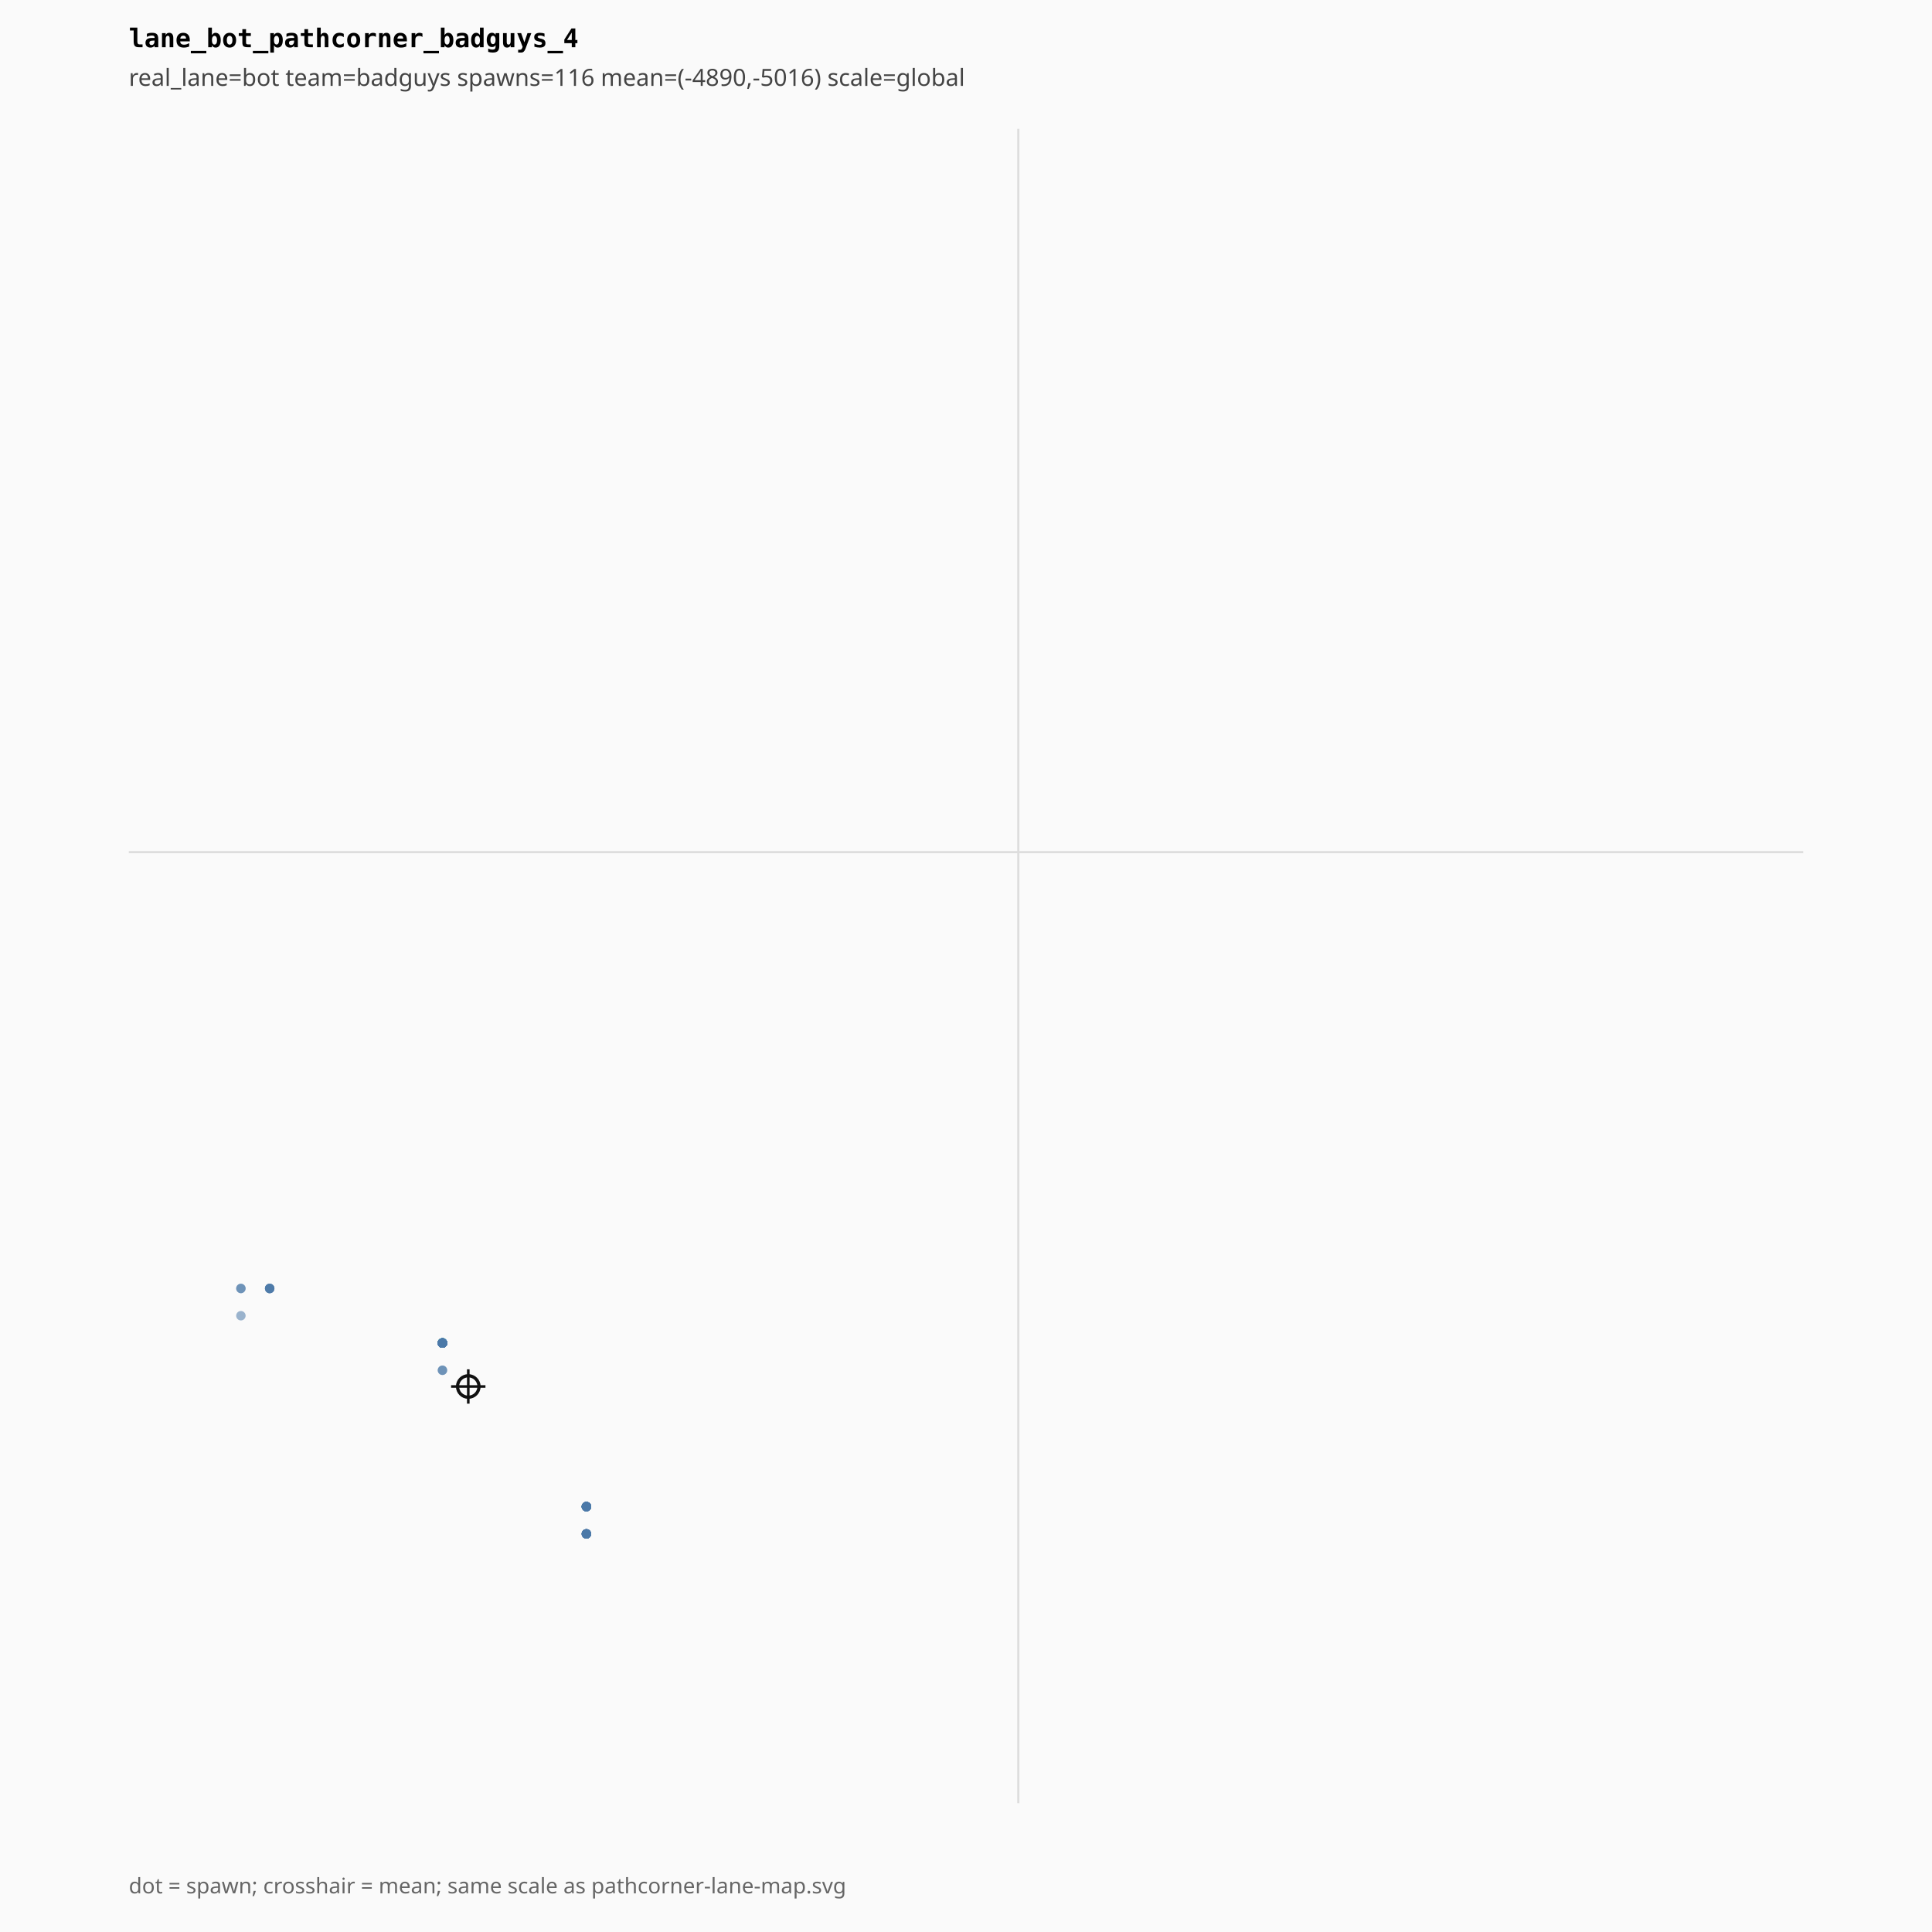
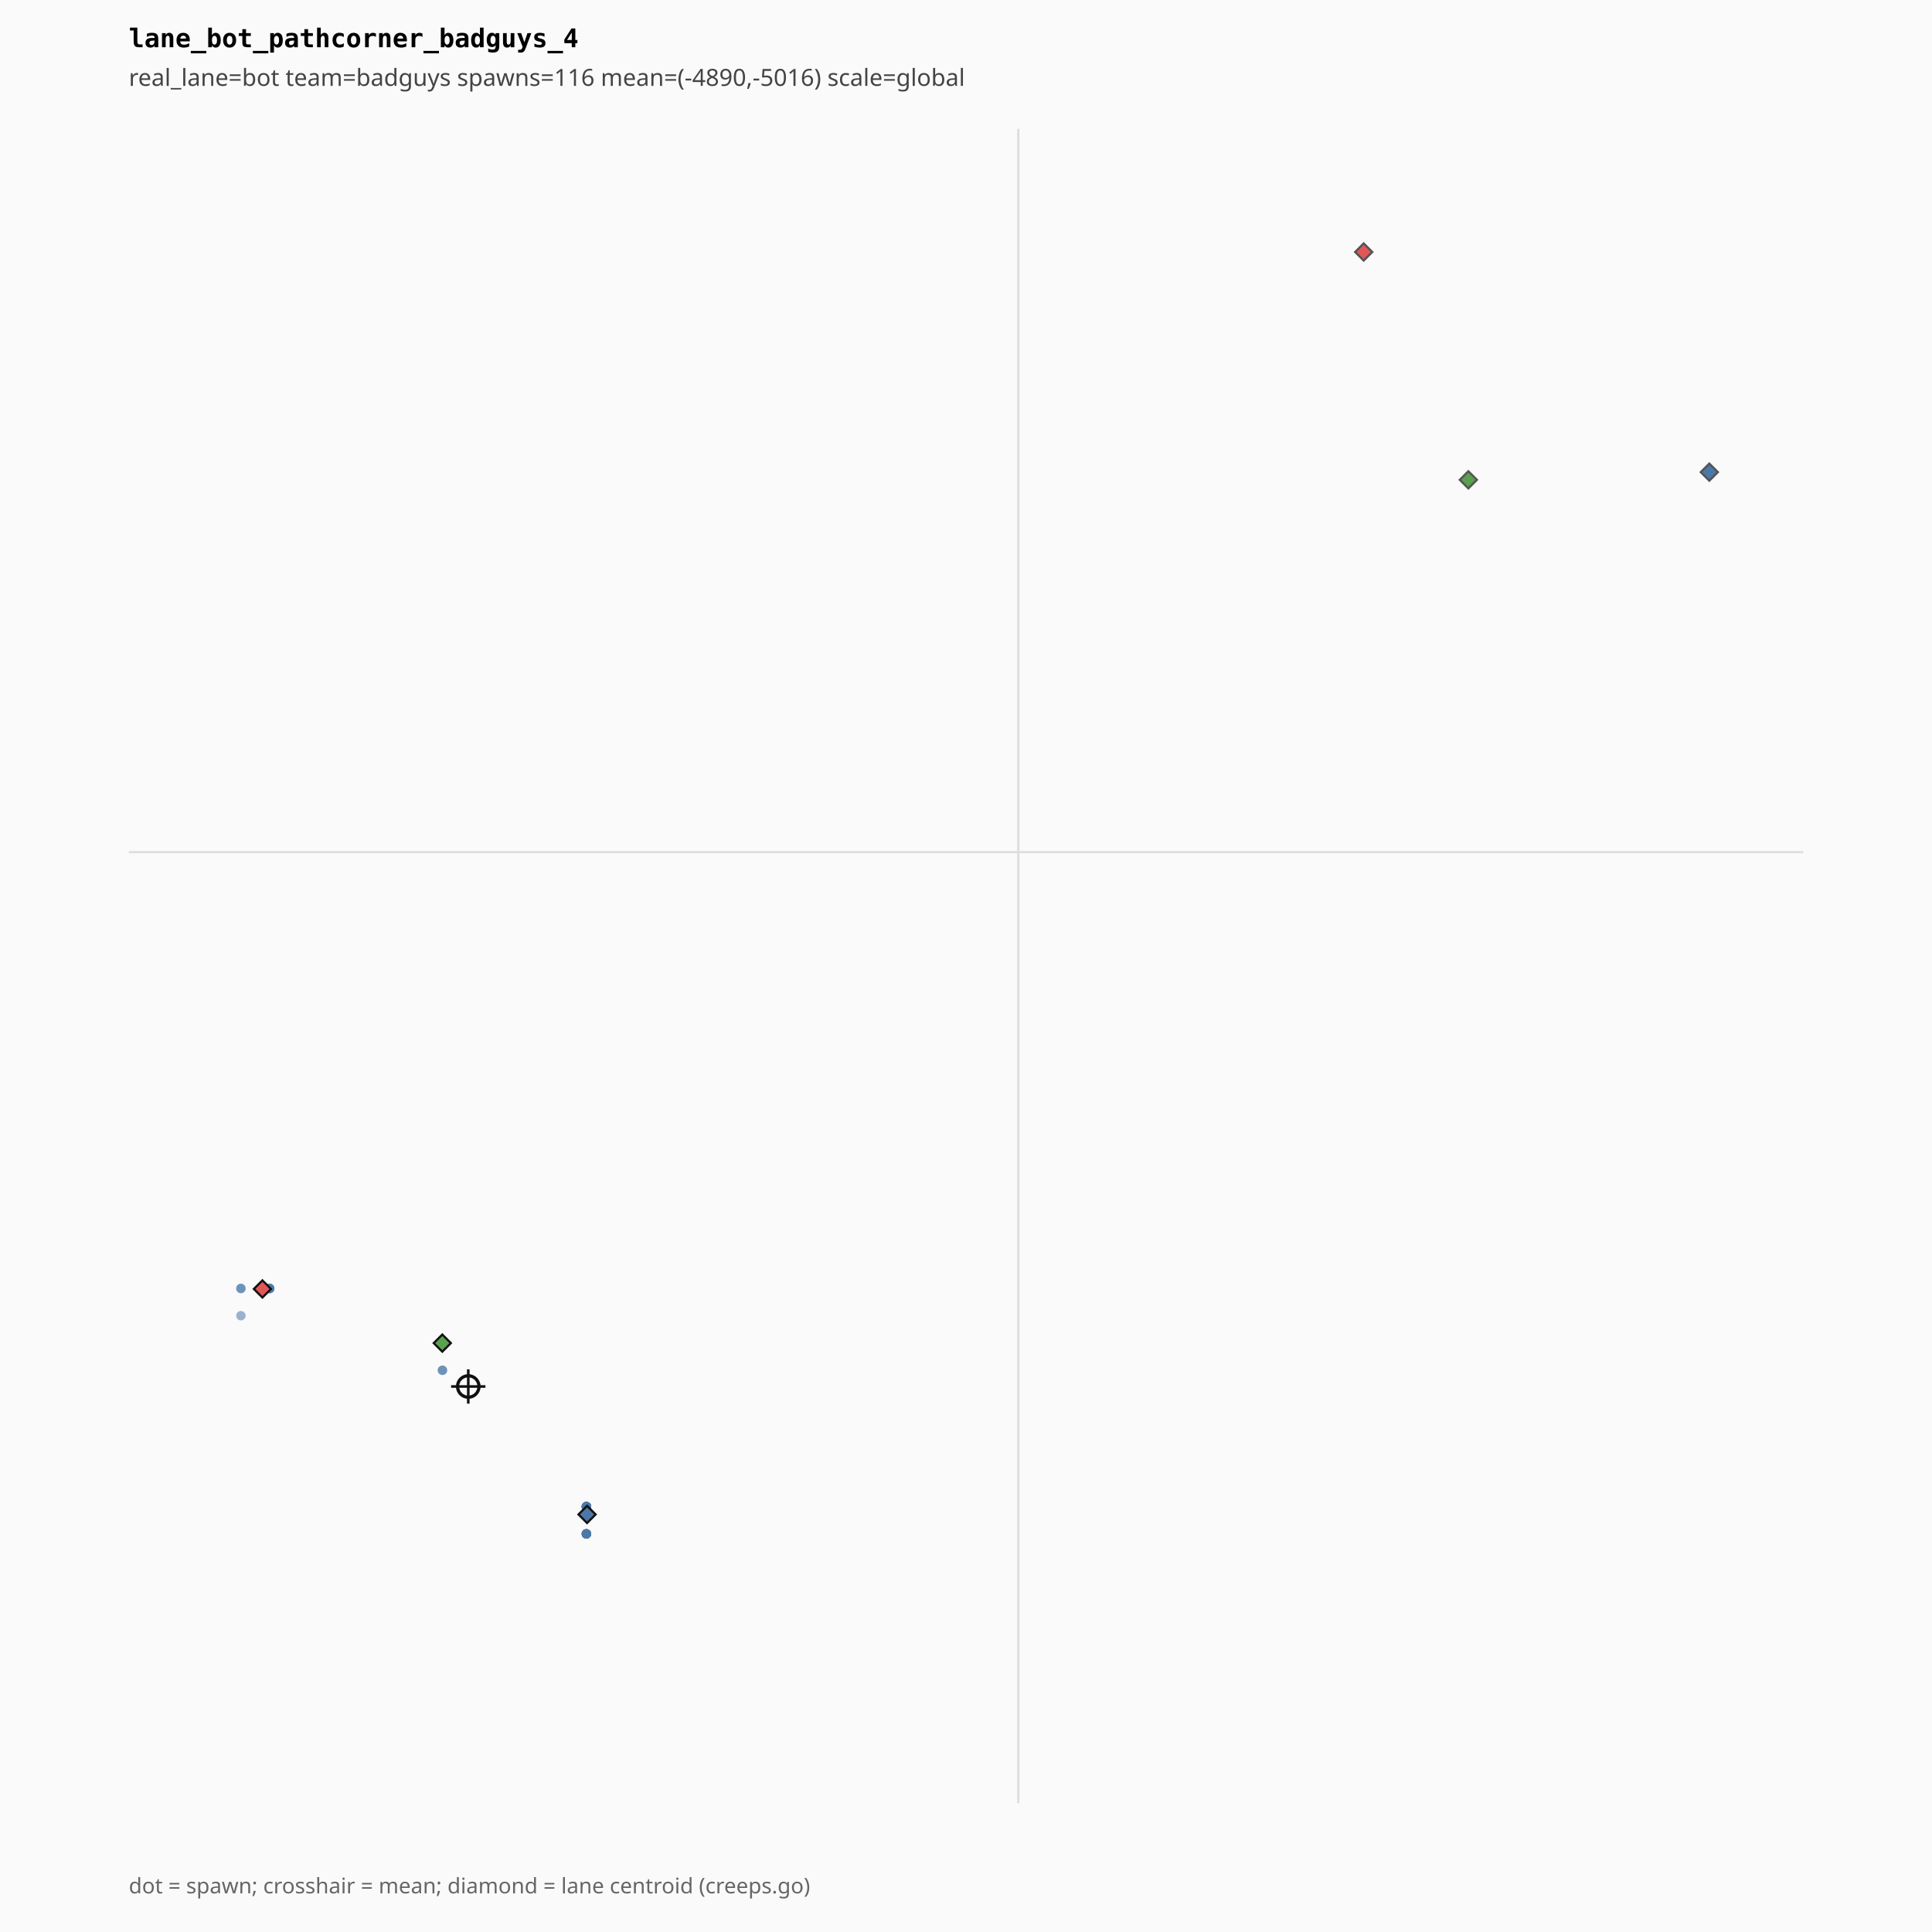
<svg xmlns="http://www.w3.org/2000/svg" width="900" height="900" viewBox="0 0 900 900">
  <rect x="0" y="0" width="900" height="900" fill="#fafafa" />
  <text x="60" y="22" font-family="monospace" font-size="12" font-weight="bold">lane_bot_pathcorner_badguys_4</text>
  <text x="60" y="40" font-family="sans-serif" font-size="11" fill="#444">real_lane=bot  team=badguys  spawns=116  mean=(-4890,-5016)  scale=global</text>
  <line x1="474.37" y1="60" x2="474.37" y2="840" stroke="#ddd" stroke-width="1" />
  <line x1="60" y1="396.96" x2="840" y2="396.96" stroke="#ddd" stroke-width="1" />
  <circle cx="206.11" cy="625.62" r="2.20" fill="#4C78A8" fill-opacity="0.55" stroke="none" />
  <circle cx="206.11" cy="625.62" r="2.20" fill="#4C78A8" fill-opacity="0.55" stroke="none" />
  <circle cx="206.11" cy="625.62" r="2.20" fill="#4C78A8" fill-opacity="0.55" stroke="none" />
  <circle cx="206.11" cy="625.62" r="2.20" fill="#4C78A8" fill-opacity="0.55" stroke="none" />
  <circle cx="206.11" cy="625.62" r="2.20" fill="#4C78A8" fill-opacity="0.55" stroke="none" />
  <circle cx="273.18" cy="714.54" r="2.20" fill="#4C78A8" fill-opacity="0.55" stroke="none" />
  <circle cx="206.11" cy="625.62" r="2.20" fill="#4C78A8" fill-opacity="0.55" stroke="none" />
  <circle cx="273.18" cy="714.54" r="2.20" fill="#4C78A8" fill-opacity="0.55" stroke="none" />
  <circle cx="206.11" cy="638.32" r="2.20" fill="#4C78A8" fill-opacity="0.55" stroke="none" />
  <circle cx="206.11" cy="625.62" r="2.20" fill="#4C78A8" fill-opacity="0.55" stroke="none" />
  <circle cx="206.11" cy="625.62" r="2.20" fill="#4C78A8" fill-opacity="0.55" stroke="none" />
  <circle cx="206.11" cy="625.62" r="2.20" fill="#4C78A8" fill-opacity="0.55" stroke="none" />
  <circle cx="206.11" cy="625.62" r="2.20" fill="#4C78A8" fill-opacity="0.55" stroke="none" />
  <circle cx="206.11" cy="625.62" r="2.20" fill="#4C78A8" fill-opacity="0.55" stroke="none" />
  <circle cx="206.11" cy="625.62" r="2.20" fill="#4C78A8" fill-opacity="0.55" stroke="none" />
  <circle cx="206.11" cy="625.62" r="2.20" fill="#4C78A8" fill-opacity="0.55" stroke="none" />
  <circle cx="206.11" cy="625.62" r="2.20" fill="#4C78A8" fill-opacity="0.55" stroke="none" />
  <circle cx="206.11" cy="625.62" r="2.20" fill="#4C78A8" fill-opacity="0.55" stroke="none" />
  <circle cx="206.11" cy="625.62" r="2.20" fill="#4C78A8" fill-opacity="0.55" stroke="none" />
  <circle cx="206.11" cy="625.62" r="2.20" fill="#4C78A8" fill-opacity="0.55" stroke="none" />
  <circle cx="206.11" cy="625.62" r="2.20" fill="#4C78A8" fill-opacity="0.55" stroke="none" />
  <circle cx="206.11" cy="625.62" r="2.20" fill="#4C78A8" fill-opacity="0.55" stroke="none" />
  <circle cx="206.11" cy="625.62" r="2.20" fill="#4C78A8" fill-opacity="0.55" stroke="none" />
  <circle cx="206.11" cy="625.62" r="2.20" fill="#4C78A8" fill-opacity="0.55" stroke="none" />
  <circle cx="206.11" cy="625.62" r="2.20" fill="#4C78A8" fill-opacity="0.55" stroke="none" />
  <circle cx="206.11" cy="625.62" r="2.20" fill="#4C78A8" fill-opacity="0.55" stroke="none" />
  <circle cx="206.11" cy="625.62" r="2.20" fill="#4C78A8" fill-opacity="0.55" stroke="none" />
  <circle cx="206.11" cy="625.62" r="2.20" fill="#4C78A8" fill-opacity="0.55" stroke="none" />
  <circle cx="206.11" cy="625.62" r="2.20" fill="#4C78A8" fill-opacity="0.55" stroke="none" />
  <circle cx="206.11" cy="625.62" r="2.20" fill="#4C78A8" fill-opacity="0.55" stroke="none" />
  <circle cx="206.11" cy="625.62" r="2.20" fill="#4C78A8" fill-opacity="0.55" stroke="none" />
  <circle cx="273.18" cy="701.84" r="2.20" fill="#4C78A8" fill-opacity="0.55" stroke="none" />
  <circle cx="273.18" cy="701.84" r="2.20" fill="#4C78A8" fill-opacity="0.55" stroke="none" />
  <circle cx="273.18" cy="701.84" r="2.20" fill="#4C78A8" fill-opacity="0.55" stroke="none" />
  <circle cx="206.11" cy="625.62" r="2.20" fill="#4C78A8" fill-opacity="0.55" stroke="none" />
  <circle cx="206.11" cy="625.62" r="2.20" fill="#4C78A8" fill-opacity="0.55" stroke="none" />
  <circle cx="206.11" cy="625.62" r="2.20" fill="#4C78A8" fill-opacity="0.55" stroke="none" />
  <circle cx="206.11" cy="625.62" r="2.20" fill="#4C78A8" fill-opacity="0.55" stroke="none" />
  <circle cx="206.11" cy="625.62" r="2.20" fill="#4C78A8" fill-opacity="0.55" stroke="none" />
  <circle cx="206.11" cy="625.62" r="2.20" fill="#4C78A8" fill-opacity="0.55" stroke="none" />
  <circle cx="273.18" cy="701.84" r="2.20" fill="#4C78A8" fill-opacity="0.55" stroke="none" />
  <circle cx="206.11" cy="625.62" r="2.20" fill="#4C78A8" fill-opacity="0.55" stroke="none" />
  <circle cx="273.18" cy="714.54" r="2.20" fill="#4C78A8" fill-opacity="0.55" stroke="none" />
  <circle cx="206.11" cy="625.62" r="2.20" fill="#4C78A8" fill-opacity="0.55" stroke="none" />
  <circle cx="273.18" cy="714.54" r="2.20" fill="#4C78A8" fill-opacity="0.55" stroke="none" />
  <circle cx="206.11" cy="625.62" r="2.20" fill="#4C78A8" fill-opacity="0.55" stroke="none" />
  <circle cx="206.11" cy="625.62" r="2.20" fill="#4C78A8" fill-opacity="0.55" stroke="none" />
  <circle cx="273.18" cy="714.54" r="2.20" fill="#4C78A8" fill-opacity="0.55" stroke="none" />
  <circle cx="273.18" cy="714.54" r="2.20" fill="#4C78A8" fill-opacity="0.55" stroke="none" />
  <circle cx="273.18" cy="701.84" r="2.20" fill="#4C78A8" fill-opacity="0.55" stroke="none" />
  <circle cx="273.18" cy="701.84" r="2.20" fill="#4C78A8" fill-opacity="0.55" stroke="none" />
  <circle cx="206.11" cy="625.62" r="2.20" fill="#4C78A8" fill-opacity="0.55" stroke="none" />
  <circle cx="273.18" cy="701.84" r="2.20" fill="#4C78A8" fill-opacity="0.55" stroke="none" />
  <circle cx="273.18" cy="701.84" r="2.20" fill="#4C78A8" fill-opacity="0.55" stroke="none" />
  <circle cx="206.11" cy="625.62" r="2.20" fill="#4C78A8" fill-opacity="0.55" stroke="none" />
  <circle cx="206.11" cy="625.62" r="2.20" fill="#4C78A8" fill-opacity="0.55" stroke="none" />
  <circle cx="273.18" cy="701.84" r="2.20" fill="#4C78A8" fill-opacity="0.55" stroke="none" />
  <circle cx="273.18" cy="714.54" r="2.20" fill="#4C78A8" fill-opacity="0.55" stroke="none" />
  <circle cx="206.11" cy="625.62" r="2.20" fill="#4C78A8" fill-opacity="0.55" stroke="none" />
  <circle cx="206.11" cy="625.62" r="2.20" fill="#4C78A8" fill-opacity="0.55" stroke="none" />
  <circle cx="206.11" cy="625.62" r="2.20" fill="#4C78A8" fill-opacity="0.55" stroke="none" />
  <circle cx="206.11" cy="625.62" r="2.20" fill="#4C78A8" fill-opacity="0.55" stroke="none" />
  <circle cx="206.11" cy="625.62" r="2.20" fill="#4C78A8" fill-opacity="0.55" stroke="none" />
  <circle cx="206.11" cy="625.62" r="2.20" fill="#4C78A8" fill-opacity="0.55" stroke="none" />
  <circle cx="206.11" cy="625.62" r="2.20" fill="#4C78A8" fill-opacity="0.55" stroke="none" />
  <circle cx="206.11" cy="625.62" r="2.20" fill="#4C78A8" fill-opacity="0.55" stroke="none" />
  <circle cx="206.11" cy="625.62" r="2.20" fill="#4C78A8" fill-opacity="0.55" stroke="none" />
  <circle cx="125.63" cy="600.21" r="2.20" fill="#4C78A8" fill-opacity="0.55" stroke="none" />
  <circle cx="125.63" cy="600.21" r="2.20" fill="#4C78A8" fill-opacity="0.55" stroke="none" />
  <circle cx="206.11" cy="625.62" r="2.20" fill="#4C78A8" fill-opacity="0.55" stroke="none" />
  <circle cx="206.11" cy="625.62" r="2.20" fill="#4C78A8" fill-opacity="0.55" stroke="none" />
  <circle cx="125.63" cy="600.21" r="2.20" fill="#4C78A8" fill-opacity="0.55" stroke="none" />
  <circle cx="206.11" cy="625.62" r="2.20" fill="#4C78A8" fill-opacity="0.55" stroke="none" />
  <circle cx="206.11" cy="625.62" r="2.20" fill="#4C78A8" fill-opacity="0.55" stroke="none" />
  <circle cx="112.22" cy="600.21" r="2.20" fill="#4C78A8" fill-opacity="0.55" stroke="none" />
  <circle cx="112.22" cy="612.91" r="2.20" fill="#4C78A8" fill-opacity="0.55" stroke="none" />
  <circle cx="125.63" cy="600.21" r="2.20" fill="#4C78A8" fill-opacity="0.55" stroke="none" />
  <circle cx="206.11" cy="625.62" r="2.20" fill="#4C78A8" fill-opacity="0.55" stroke="none" />
  <circle cx="206.11" cy="625.62" r="2.20" fill="#4C78A8" fill-opacity="0.55" stroke="none" />
  <circle cx="206.11" cy="625.62" r="2.20" fill="#4C78A8" fill-opacity="0.55" stroke="none" />
  <circle cx="206.11" cy="625.62" r="2.20" fill="#4C78A8" fill-opacity="0.55" stroke="none" />
  <circle cx="206.11" cy="638.32" r="2.20" fill="#4C78A8" fill-opacity="0.55" stroke="none" />
  <circle cx="206.11" cy="625.62" r="2.20" fill="#4C78A8" fill-opacity="0.55" stroke="none" />
  <circle cx="206.11" cy="625.62" r="2.20" fill="#4C78A8" fill-opacity="0.55" stroke="none" />
  <circle cx="206.11" cy="625.62" r="2.20" fill="#4C78A8" fill-opacity="0.55" stroke="none" />
  <circle cx="206.11" cy="625.62" r="2.20" fill="#4C78A8" fill-opacity="0.55" stroke="none" />
  <circle cx="206.11" cy="625.62" r="2.20" fill="#4C78A8" fill-opacity="0.55" stroke="none" />
  <circle cx="206.11" cy="625.62" r="2.20" fill="#4C78A8" fill-opacity="0.55" stroke="none" />
  <circle cx="206.11" cy="625.62" r="2.20" fill="#4C78A8" fill-opacity="0.55" stroke="none" />
  <circle cx="273.18" cy="701.84" r="2.20" fill="#4C78A8" fill-opacity="0.55" stroke="none" />
  <circle cx="273.18" cy="714.54" r="2.20" fill="#4C78A8" fill-opacity="0.55" stroke="none" />
  <circle cx="273.18" cy="701.84" r="2.20" fill="#4C78A8" fill-opacity="0.55" stroke="none" />
  <circle cx="273.18" cy="701.84" r="2.20" fill="#4C78A8" fill-opacity="0.55" stroke="none" />
  <circle cx="273.18" cy="714.54" r="2.20" fill="#4C78A8" fill-opacity="0.55" stroke="none" />
  <circle cx="273.18" cy="714.54" r="2.20" fill="#4C78A8" fill-opacity="0.55" stroke="none" />
  <circle cx="273.18" cy="701.84" r="2.20" fill="#4C78A8" fill-opacity="0.55" stroke="none" />
  <circle cx="273.18" cy="714.54" r="2.20" fill="#4C78A8" fill-opacity="0.55" stroke="none" />
  <circle cx="273.18" cy="701.84" r="2.20" fill="#4C78A8" fill-opacity="0.55" stroke="none" />
  <circle cx="273.18" cy="701.84" r="2.20" fill="#4C78A8" fill-opacity="0.55" stroke="none" />
  <circle cx="273.18" cy="701.84" r="2.20" fill="#4C78A8" fill-opacity="0.55" stroke="none" />
  <circle cx="273.18" cy="701.84" r="2.20" fill="#4C78A8" fill-opacity="0.55" stroke="none" />
  <circle cx="273.18" cy="701.84" r="2.20" fill="#4C78A8" fill-opacity="0.55" stroke="none" />
  <circle cx="273.18" cy="714.54" r="2.20" fill="#4C78A8" fill-opacity="0.55" stroke="none" />
  <circle cx="273.18" cy="701.84" r="2.20" fill="#4C78A8" fill-opacity="0.55" stroke="none" />
  <circle cx="206.11" cy="625.62" r="2.20" fill="#4C78A8" fill-opacity="0.55" stroke="none" />
  <circle cx="206.11" cy="625.62" r="2.20" fill="#4C78A8" fill-opacity="0.55" stroke="none" />
  <circle cx="206.11" cy="625.62" r="2.20" fill="#4C78A8" fill-opacity="0.55" stroke="none" />
  <circle cx="206.11" cy="625.62" r="2.20" fill="#4C78A8" fill-opacity="0.55" stroke="none" />
  <circle cx="206.11" cy="625.62" r="2.20" fill="#4C78A8" fill-opacity="0.55" stroke="none" />
  <circle cx="206.11" cy="625.62" r="2.20" fill="#4C78A8" fill-opacity="0.55" stroke="none" />
  <circle cx="206.11" cy="625.62" r="2.20" fill="#4C78A8" fill-opacity="0.55" stroke="none" />
  <circle cx="206.11" cy="625.62" r="2.20" fill="#4C78A8" fill-opacity="0.55" stroke="none" />
  <circle cx="112.22" cy="600.21" r="2.20" fill="#4C78A8" fill-opacity="0.55" stroke="none" />
  <circle cx="206.11" cy="625.62" r="2.20" fill="#4C78A8" fill-opacity="0.55" stroke="none" />
  <circle cx="206.11" cy="625.62" r="2.20" fill="#4C78A8" fill-opacity="0.55" stroke="none" />
  <circle cx="125.63" cy="600.21" r="2.20" fill="#4C78A8" fill-opacity="0.55" stroke="none" />
  <circle cx="218.14" cy="645.88" r="5" fill="none" stroke="#111" stroke-width="1.5" />
  <line x1="210.14" y1="645.88" x2="226.14" y2="645.88" stroke="#111" stroke-width="1.2" />
  <line x1="218.14" y1="637.88" x2="218.14" y2="653.88" stroke="#111" stroke-width="1.2" />
-   <text x="60" y="882" font-family="sans-serif" font-size="10" fill="#666">dot = spawn; crosshair = mean; same scale as pathcorner-lane-map.svg</text>
+   <polygon points="122.244,596.445 126.244,600.445 122.244,604.445 118.244,600.445" fill="#E15759" fill-opacity="1" stroke="#111111" stroke-width="1" />
+   <polygon points="206.038,621.672 210.038,625.672 206.038,629.672 202.038,625.672" fill="#59A14F" fill-opacity="1" stroke="#111111" stroke-width="1" />
+   <polygon points="273.474,701.484 277.474,705.484 273.474,709.484 269.474,705.484" fill="#4C78A8" fill-opacity="1" stroke="#111111" stroke-width="1" />
+   <polygon points="635.264,113.385 639.264,117.385 635.264,121.385 631.264,117.385" fill="#E15759" fill-opacity="1" stroke="#555555" stroke-width="1" />
+   <polygon points="684.016,219.527 688.016,223.527 684.016,227.527 680.016,223.527" fill="#59A14F" fill-opacity="1" stroke="#555555" stroke-width="1" />
+   <polygon points="796.265,215.939 800.265,219.939 796.265,223.939 792.265,219.939" fill="#4C78A8" fill-opacity="1" stroke="#555555" stroke-width="1" />
+   <text x="60" y="882" font-family="sans-serif" font-size="10" fill="#666">dot = spawn; crosshair = mean; diamond = lane centroid (creeps.go)</text>
</svg>
